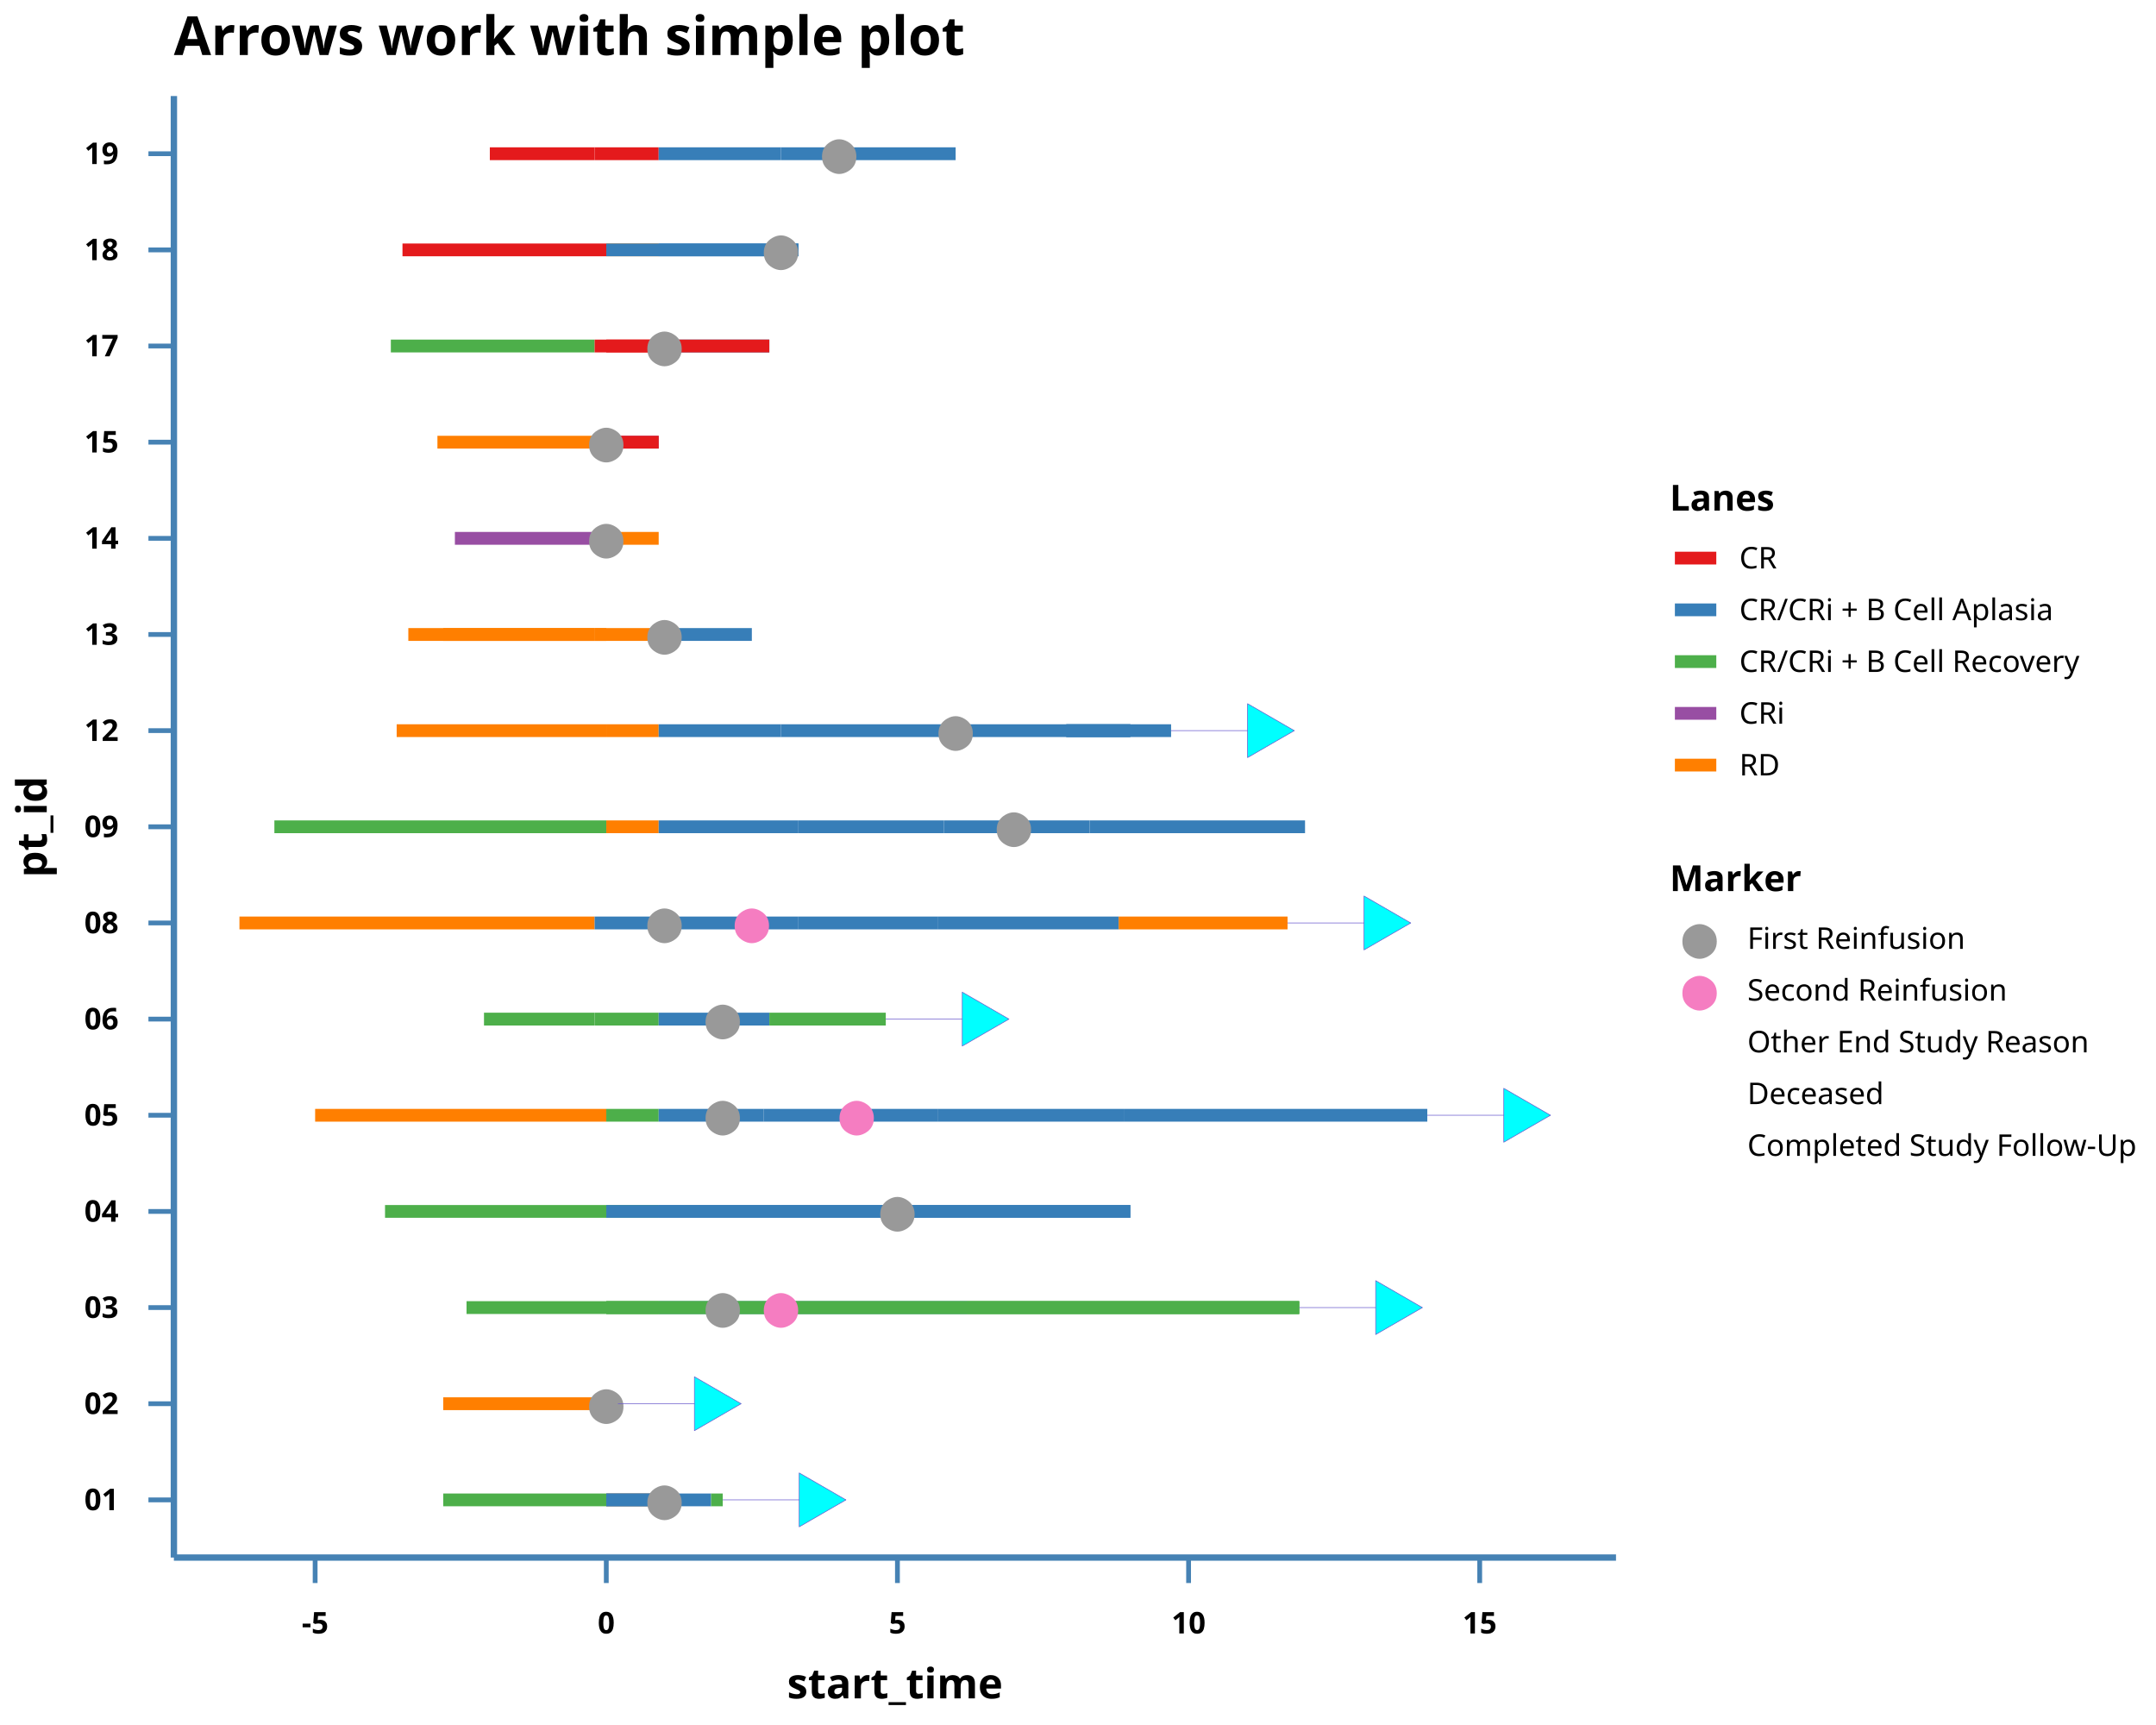
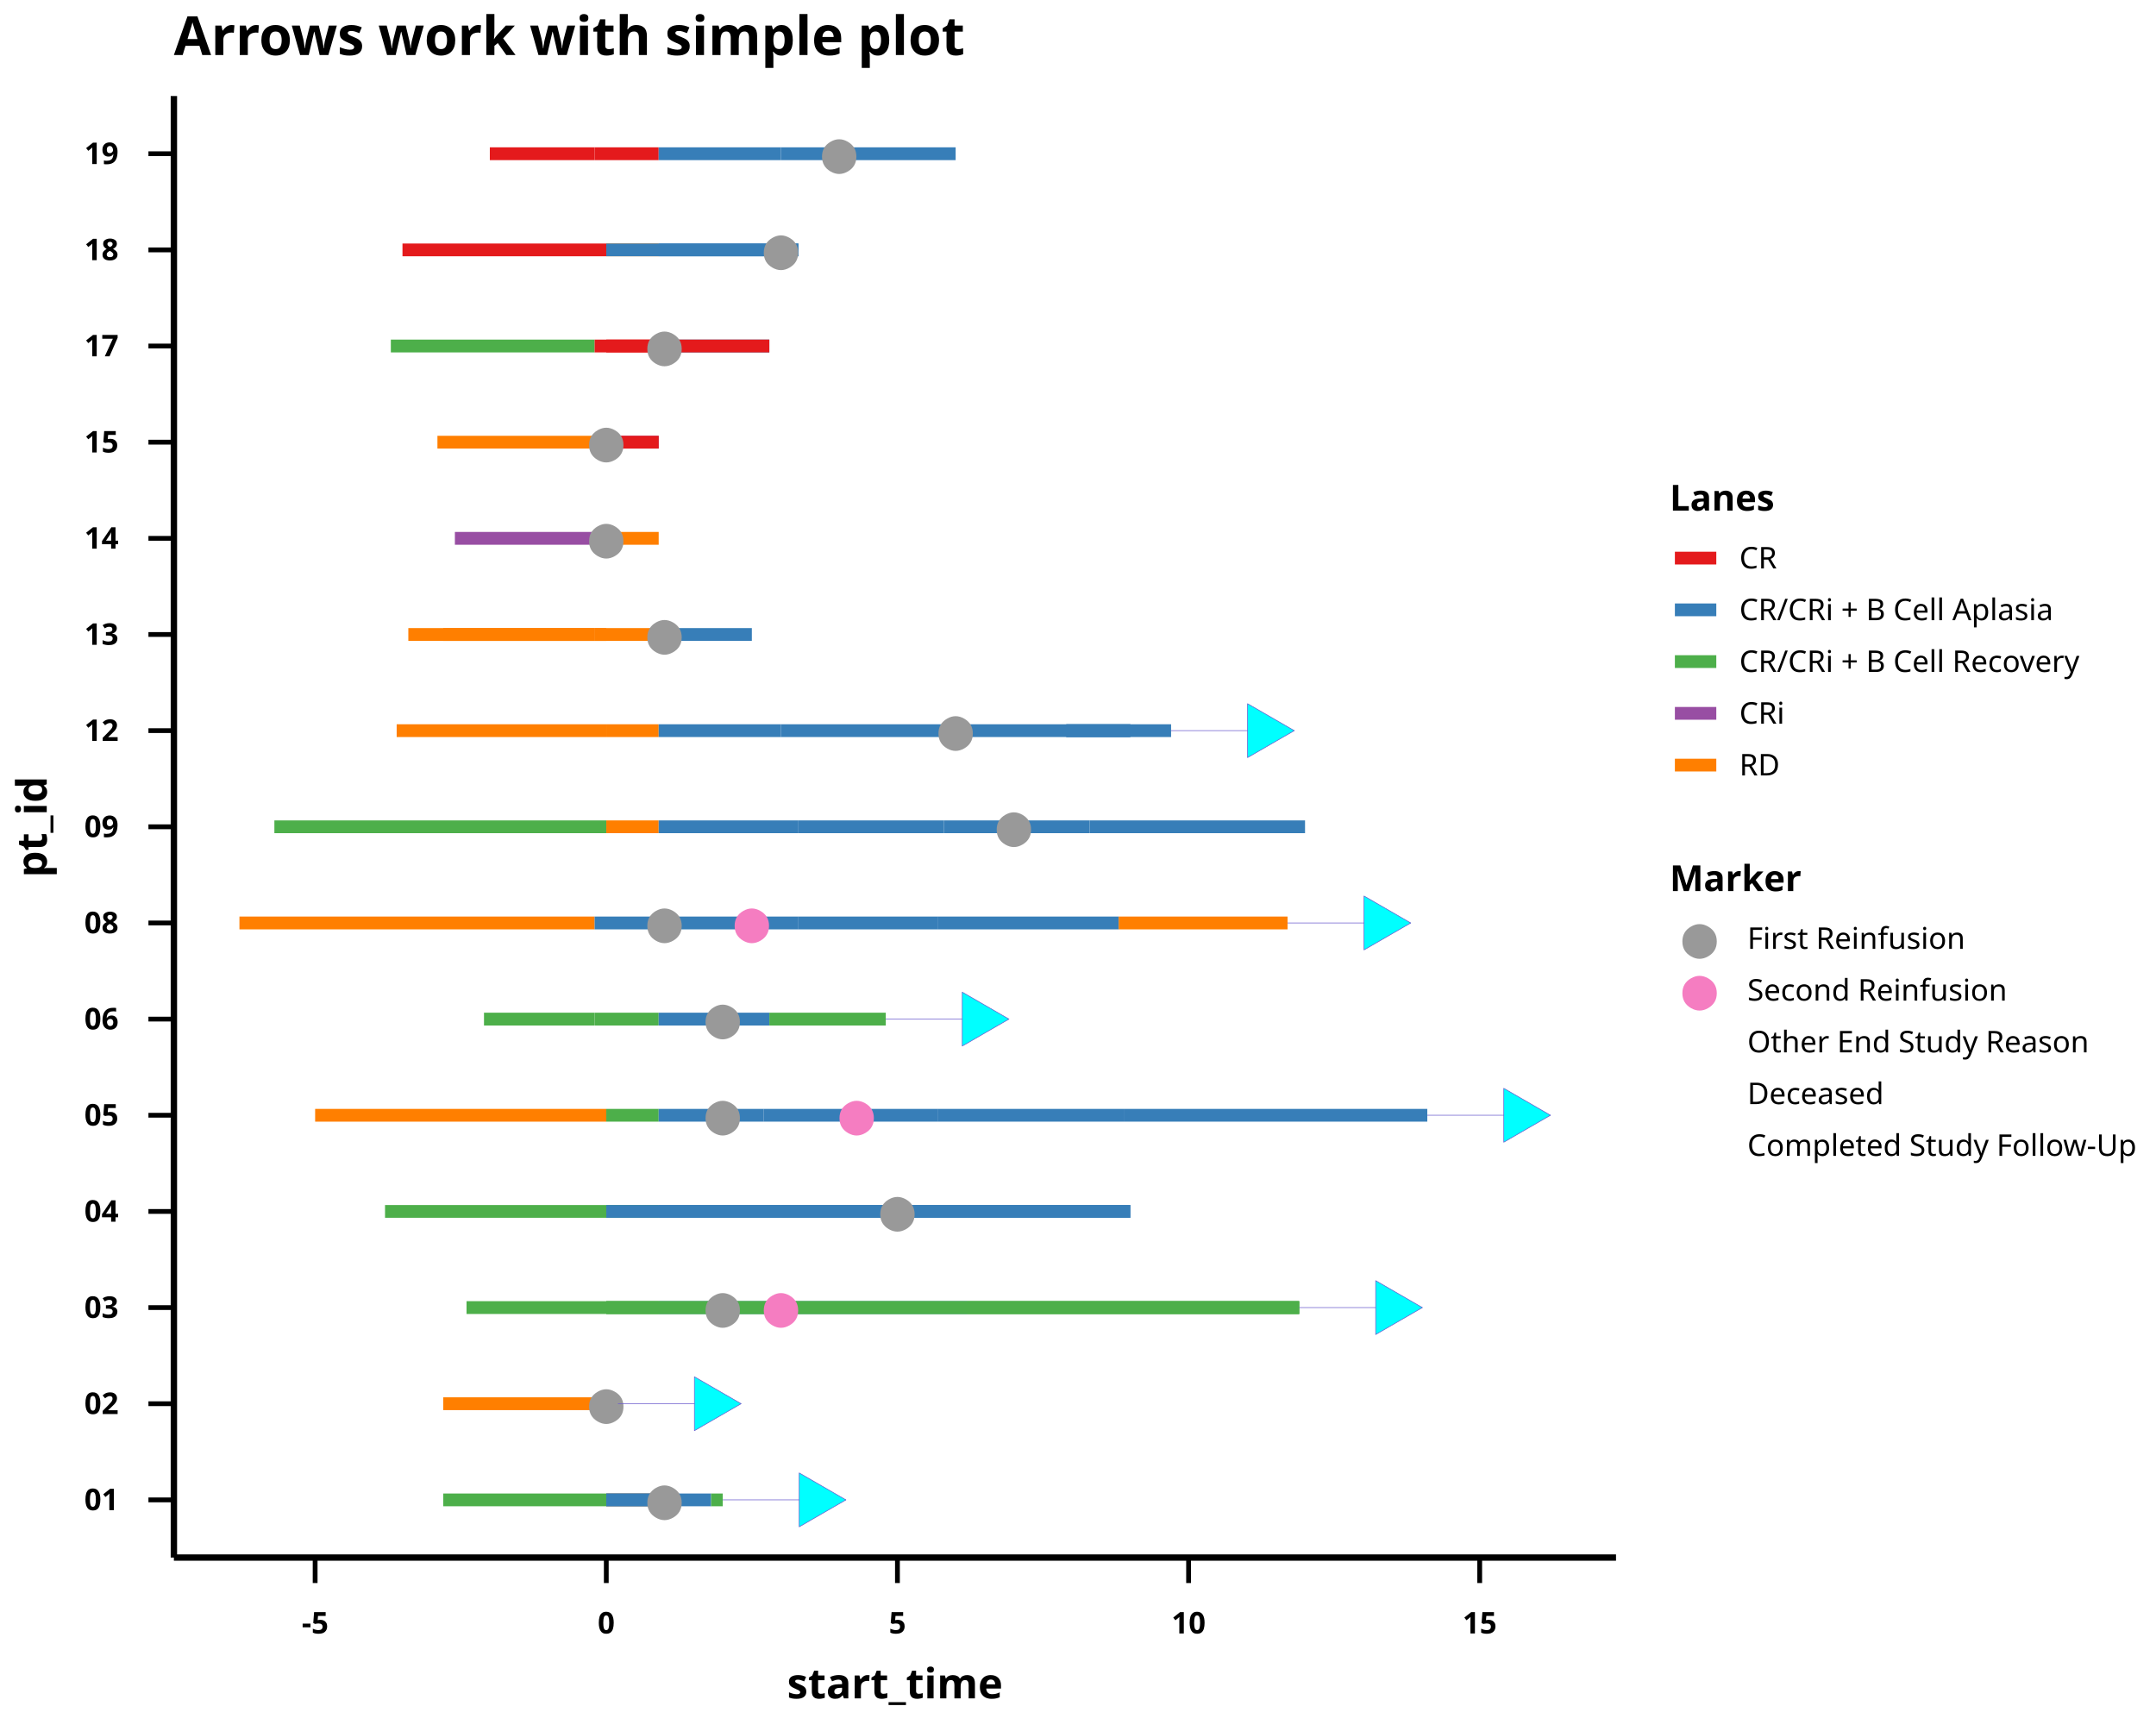
<svg xmlns="http://www.w3.org/2000/svg" class="svglite" data-engine-version="2.0" width="720.00pt" height="576.00pt" viewBox="0 0 720.00 576.00">
  <defs>
    <style type="text/css">
    .svglite line, .svglite polyline, .svglite polygon, .svglite path, .svglite rect, .svglite circle {
      fill: none;
      stroke: #000000;
      stroke-linecap: round;
      stroke-linejoin: round;
      stroke-miterlimit: 10.00;
    }
  </style>
  </defs>
  <rect width="100%" height="100%" style="stroke: none; fill: #FFFFFF;" />
  <defs>
    <clipPath id="cpMC4wMHw3MjAuMDB8MC4wMHw1NzYuMDA=">
      <rect x="0.00" y="0.00" width="720.00" height="576.00" />
    </clipPath>
  </defs>
  <g clip-path="url(#cpMC4wMHw3MjAuMDB8MC4wMHw1NzYuMDA=)">
</g>
  <defs>
    <clipPath id="cpNTguMDd8NTM5LjY3fDMyLjA2fDUyMC4wOQ==">
      <rect x="58.07" y="32.06" width="481.60" height="488.03" />
    </clipPath>
  </defs>
  <g clip-path="url(#cpNTguMDd8NTM5LjY3fDMyLjA2fDUyMC4wOQ==)">
    <line x1="148.02" y1="500.83" x2="202.47" y2="500.83" style="stroke-width: 4.27; stroke: #4DAF4A; stroke-linecap: butt;" />
    <line x1="202.47" y1="500.83" x2="219.97" y2="500.83" style="stroke-width: 4.27; stroke: #FF7F00; stroke-linecap: butt;" />
    <line x1="219.97" y1="500.83" x2="202.47" y2="500.83" style="stroke-width: 4.27; stroke: #377EB8; stroke-linecap: butt;" />
    <line x1="202.47" y1="500.83" x2="237.47" y2="500.83" style="stroke-width: 4.27; stroke: #377EB8; stroke-linecap: butt;" />
    <line x1="237.47" y1="500.83" x2="241.36" y2="500.83" style="stroke-width: 4.27; stroke: #4DAF4A; stroke-linecap: butt;" />
    <line x1="148.02" y1="468.72" x2="202.47" y2="468.72" style="stroke-width: 4.27; stroke: #FF7F00; stroke-linecap: butt;" />
    <line x1="202.47" y1="468.72" x2="206.36" y2="468.72" style="stroke-width: 4.27; stroke: #984EA3; stroke-linecap: butt;" />
    <line x1="155.80" y1="436.62" x2="202.47" y2="436.62" style="stroke-width: 4.27; stroke: #4DAF4A; stroke-linecap: butt;" />
    <line x1="202.47" y1="436.62" x2="219.97" y2="436.62" style="stroke-width: 4.27; stroke: #4DAF4A; stroke-linecap: butt;" />
    <line x1="219.97" y1="436.62" x2="256.92" y2="436.62" style="stroke-width: 4.27; stroke: #377EB8; stroke-linecap: butt;" />
    <line x1="256.92" y1="436.62" x2="323.03" y2="436.62" style="stroke-width: 4.27; stroke: #377EB8; stroke-linecap: butt;" />
    <line x1="323.03" y1="436.62" x2="365.81" y2="436.62" style="stroke-width: 4.27; stroke: #4DAF4A; stroke-linecap: butt;" />
    <line x1="365.81" y1="436.62" x2="433.87" y2="436.62" style="stroke-width: 4.27; stroke: #4DAF4A; stroke-linecap: butt;" />
    <line x1="433.87" y1="436.62" x2="202.47" y2="436.62" style="stroke-width: 4.27; stroke: #4DAF4A; stroke-linecap: butt;" />
    <line x1="202.47" y1="436.62" x2="433.87" y2="436.62" style="stroke-width: 4.27; stroke: #4DAF4A; stroke-linecap: butt;" />
    <line x1="128.58" y1="404.51" x2="202.47" y2="404.51" style="stroke-width: 4.27; stroke: #4DAF4A; stroke-linecap: butt;" />
    <line x1="202.47" y1="404.51" x2="219.97" y2="404.51" style="stroke-width: 4.27; stroke: #4DAF4A; stroke-linecap: butt;" />
    <line x1="219.97" y1="404.51" x2="260.81" y2="404.51" style="stroke-width: 4.27; stroke: #377EB8; stroke-linecap: butt;" />
    <line x1="260.81" y1="404.51" x2="323.03" y2="404.51" style="stroke-width: 4.27; stroke: #377EB8; stroke-linecap: butt;" />
    <line x1="323.03" y1="404.51" x2="377.48" y2="404.51" style="stroke-width: 4.27; stroke: #377EB8; stroke-linecap: butt;" />
    <line x1="377.48" y1="404.51" x2="202.47" y2="404.51" style="stroke-width: 4.27; stroke: #377EB8; stroke-linecap: butt;" />
    <line x1="105.24" y1="372.40" x2="202.47" y2="372.40" style="stroke-width: 4.27; stroke: #FF7F00; stroke-linecap: butt;" />
    <line x1="202.47" y1="372.40" x2="219.97" y2="372.40" style="stroke-width: 4.27; stroke: #4DAF4A; stroke-linecap: butt;" />
    <line x1="219.97" y1="372.40" x2="254.97" y2="372.40" style="stroke-width: 4.27; stroke: #377EB8; stroke-linecap: butt;" />
    <line x1="254.97" y1="372.40" x2="313.31" y2="372.40" style="stroke-width: 4.27; stroke: #377EB8; stroke-linecap: butt;" />
    <line x1="313.31" y1="372.40" x2="375.54" y2="372.40" style="stroke-width: 4.27; stroke: #377EB8; stroke-linecap: butt;" />
    <line x1="375.54" y1="372.40" x2="476.65" y2="372.40" style="stroke-width: 4.27; stroke: #377EB8; stroke-linecap: butt;" />
    <line x1="476.65" y1="372.40" x2="476.65" y2="372.40" style="stroke-width: 4.27; stroke: #377EB8; stroke-linecap: butt;" />
    <line x1="161.63" y1="340.29" x2="198.58" y2="340.29" style="stroke-width: 4.27; stroke: #4DAF4A; stroke-linecap: butt;" />
    <line x1="198.58" y1="340.29" x2="219.97" y2="340.29" style="stroke-width: 4.27; stroke: #4DAF4A; stroke-linecap: butt;" />
    <line x1="219.97" y1="340.29" x2="256.92" y2="340.29" style="stroke-width: 4.27; stroke: #377EB8; stroke-linecap: butt;" />
    <line x1="256.92" y1="340.29" x2="295.81" y2="340.29" style="stroke-width: 4.27; stroke: #4DAF4A; stroke-linecap: butt;" />
    <line x1="79.96" y1="308.19" x2="198.58" y2="308.19" style="stroke-width: 4.27; stroke: #FF7F00; stroke-linecap: butt;" />
    <line x1="198.58" y1="308.19" x2="219.97" y2="308.19" style="stroke-width: 4.27; stroke: #377EB8; stroke-linecap: butt;" />
    <line x1="219.97" y1="308.19" x2="266.64" y2="308.19" style="stroke-width: 4.27; stroke: #377EB8; stroke-linecap: butt;" />
    <line x1="266.64" y1="308.19" x2="313.31" y2="308.19" style="stroke-width: 4.27; stroke: #377EB8; stroke-linecap: butt;" />
    <line x1="313.31" y1="308.19" x2="373.59" y2="308.19" style="stroke-width: 4.27; stroke: #377EB8; stroke-linecap: butt;" />
    <line x1="373.59" y1="308.19" x2="429.98" y2="308.19" style="stroke-width: 4.27; stroke: #FF7F00; stroke-linecap: butt;" />
    <line x1="251.08" y1="308.19" x2="251.08" y2="308.19" style="stroke-width: 4.27; stroke: #FF7F00; stroke-linecap: butt;" />
    <line x1="91.63" y1="276.08" x2="202.47" y2="276.08" style="stroke-width: 4.27; stroke: #4DAF4A; stroke-linecap: butt;" />
    <line x1="202.47" y1="276.08" x2="219.97" y2="276.08" style="stroke-width: 4.27; stroke: #FF7F00; stroke-linecap: butt;" />
    <line x1="219.97" y1="276.08" x2="266.64" y2="276.08" style="stroke-width: 4.27; stroke: #377EB8; stroke-linecap: butt;" />
    <line x1="266.64" y1="276.08" x2="315.25" y2="276.08" style="stroke-width: 4.27; stroke: #377EB8; stroke-linecap: butt;" />
    <line x1="315.25" y1="276.08" x2="363.87" y2="276.08" style="stroke-width: 4.27; stroke: #377EB8; stroke-linecap: butt;" />
    <line x1="363.87" y1="276.08" x2="435.82" y2="276.08" style="stroke-width: 4.27; stroke: #377EB8; stroke-linecap: butt;" />
    <line x1="132.47" y1="243.97" x2="202.47" y2="243.97" style="stroke-width: 4.27; stroke: #FF7F00; stroke-linecap: butt;" />
    <line x1="202.47" y1="243.97" x2="219.97" y2="243.97" style="stroke-width: 4.27; stroke: #FF7F00; stroke-linecap: butt;" />
    <line x1="219.97" y1="243.97" x2="260.81" y2="243.97" style="stroke-width: 4.27; stroke: #377EB8; stroke-linecap: butt;" />
    <line x1="260.81" y1="243.97" x2="323.03" y2="243.97" style="stroke-width: 4.27; stroke: #377EB8; stroke-linecap: butt;" />
    <line x1="323.03" y1="243.97" x2="377.48" y2="243.97" style="stroke-width: 4.27; stroke: #377EB8; stroke-linecap: butt;" />
    <line x1="377.48" y1="243.97" x2="356.09" y2="243.97" style="stroke-width: 4.27; stroke: #377EB8; stroke-linecap: butt;" />
    <line x1="356.09" y1="243.97" x2="391.09" y2="243.97" style="stroke-width: 4.27; stroke: #377EB8; stroke-linecap: butt;" />
    <line x1="136.36" y1="211.86" x2="198.58" y2="211.86" style="stroke-width: 4.27; stroke: #FF7F00; stroke-linecap: butt;" />
    <line x1="198.58" y1="211.86" x2="202.47" y2="211.86" style="stroke-width: 4.27; stroke: #FF7F00; stroke-linecap: butt;" />
    <line x1="202.47" y1="211.86" x2="202.47" y2="211.86" style="stroke-width: 4.27; stroke: #FF7F00; stroke-linecap: butt;" />
    <line x1="148.02" y1="211.86" x2="198.58" y2="211.86" style="stroke-width: 4.27; stroke: #FF7F00; stroke-linecap: butt;" />
    <line x1="198.58" y1="211.86" x2="219.97" y2="211.86" style="stroke-width: 4.27; stroke: #FF7F00; stroke-linecap: butt;" />
    <line x1="219.97" y1="211.86" x2="251.08" y2="211.86" style="stroke-width: 4.27; stroke: #377EB8; stroke-linecap: butt;" />
    <line x1="151.91" y1="179.76" x2="198.58" y2="179.76" style="stroke-width: 4.27; stroke: #984EA3; stroke-linecap: butt;" />
    <line x1="198.58" y1="179.76" x2="219.97" y2="179.76" style="stroke-width: 4.27; stroke: #FF7F00; stroke-linecap: butt;" />
    <line x1="146.08" y1="147.65" x2="198.58" y2="147.65" style="stroke-width: 4.27; stroke: #FF7F00; stroke-linecap: butt;" />
    <line x1="198.58" y1="147.65" x2="219.97" y2="147.65" style="stroke-width: 4.27; stroke: #984EA3; stroke-linecap: butt;" />
    <line x1="219.97" y1="147.65" x2="202.47" y2="147.65" style="stroke-width: 4.27; stroke: #E41A1C; stroke-linecap: butt;" />
    <line x1="130.52" y1="115.54" x2="198.58" y2="115.54" style="stroke-width: 4.27; stroke: #4DAF4A; stroke-linecap: butt;" />
    <line x1="198.58" y1="115.54" x2="219.97" y2="115.54" style="stroke-width: 4.27; stroke: #E41A1C; stroke-linecap: butt;" />
    <line x1="219.97" y1="115.54" x2="256.92" y2="115.54" style="stroke-width: 4.27; stroke: #377EB8; stroke-linecap: butt;" />
    <line x1="256.92" y1="115.54" x2="202.47" y2="115.54" style="stroke-width: 4.27; stroke: #E41A1C; stroke-linecap: butt;" />
    <line x1="134.41" y1="83.44" x2="202.47" y2="83.44" style="stroke-width: 4.27; stroke: #E41A1C; stroke-linecap: butt;" />
    <line x1="202.47" y1="83.44" x2="219.97" y2="83.44" style="stroke-width: 4.27; stroke: #FF7F00; stroke-linecap: butt;" />
    <line x1="219.97" y1="83.44" x2="266.64" y2="83.44" style="stroke-width: 4.27; stroke: #377EB8; stroke-linecap: butt;" />
    <line x1="266.64" y1="83.44" x2="202.47" y2="83.44" style="stroke-width: 4.27; stroke: #377EB8; stroke-linecap: butt;" />
    <line x1="163.58" y1="51.33" x2="198.58" y2="51.33" style="stroke-width: 4.27; stroke: #E41A1C; stroke-linecap: butt;" />
    <line x1="198.58" y1="51.33" x2="219.97" y2="51.33" style="stroke-width: 4.27; stroke: #E41A1C; stroke-linecap: butt;" />
    <line x1="219.97" y1="51.33" x2="260.81" y2="51.33" style="stroke-width: 4.27; stroke: #377EB8; stroke-linecap: butt;" />
    <line x1="260.81" y1="51.33" x2="319.14" y2="51.33" style="stroke-width: 4.27; stroke: #377EB8; stroke-linecap: butt;" />
    <text x="221.92" y="504.75" text-anchor="middle" style="font-size: 11.38px; fill: #999999; font-family: sans;" textLength="8.54px" lengthAdjust="spacingAndGlyphs">⬤</text>
    <text x="202.47" y="472.64" text-anchor="middle" style="font-size: 11.38px; fill: #999999; font-family: sans;" textLength="8.54px" lengthAdjust="spacingAndGlyphs">⬤</text>
    <text x="241.36" y="440.53" text-anchor="middle" style="font-size: 11.38px; fill: #999999; font-family: sans;" textLength="8.54px" lengthAdjust="spacingAndGlyphs">⬤</text>
    <text x="260.81" y="440.53" text-anchor="middle" style="font-size: 11.38px; fill: #F57DC1; font-family: sans;" textLength="8.54px" lengthAdjust="spacingAndGlyphs">⬤</text>
    <text x="299.70" y="408.42" text-anchor="middle" style="font-size: 11.38px; fill: #999999; font-family: sans;" textLength="8.54px" lengthAdjust="spacingAndGlyphs">⬤</text>
    <text x="241.36" y="376.32" text-anchor="middle" style="font-size: 11.38px; fill: #999999; font-family: sans;" textLength="8.54px" lengthAdjust="spacingAndGlyphs">⬤</text>
    <text x="286.09" y="376.32" text-anchor="middle" style="font-size: 11.38px; fill: #F57DC1; font-family: sans;" textLength="8.54px" lengthAdjust="spacingAndGlyphs">⬤</text>
    <text x="241.36" y="344.21" text-anchor="middle" style="font-size: 11.38px; fill: #999999; font-family: sans;" textLength="8.54px" lengthAdjust="spacingAndGlyphs">⬤</text>
    <text x="221.92" y="312.10" text-anchor="middle" style="font-size: 11.38px; fill: #999999; font-family: sans;" textLength="8.54px" lengthAdjust="spacingAndGlyphs">⬤</text>
    <text x="251.08" y="312.10" text-anchor="middle" style="font-size: 11.38px; fill: #F57DC1; font-family: sans;" textLength="8.54px" lengthAdjust="spacingAndGlyphs">⬤</text>
    <text x="338.59" y="280.00" text-anchor="middle" style="font-size: 11.38px; fill: #999999; font-family: sans;" textLength="8.54px" lengthAdjust="spacingAndGlyphs">⬤</text>
    <text x="319.14" y="247.89" text-anchor="middle" style="font-size: 11.38px; fill: #999999; font-family: sans;" textLength="8.54px" lengthAdjust="spacingAndGlyphs">⬤</text>
    <text x="221.92" y="215.78" text-anchor="middle" style="font-size: 11.38px; fill: #999999; font-family: sans;" textLength="8.54px" lengthAdjust="spacingAndGlyphs">⬤</text>
    <text x="202.47" y="183.67" text-anchor="middle" style="font-size: 11.38px; fill: #999999; font-family: sans;" textLength="8.54px" lengthAdjust="spacingAndGlyphs">⬤</text>
    <text x="202.47" y="151.57" text-anchor="middle" style="font-size: 11.38px; fill: #999999; font-family: sans;" textLength="8.54px" lengthAdjust="spacingAndGlyphs">⬤</text>
    <text x="221.92" y="119.46" text-anchor="middle" style="font-size: 11.38px; fill: #999999; font-family: sans;" textLength="8.54px" lengthAdjust="spacingAndGlyphs">⬤</text>
    <text x="260.81" y="87.35" text-anchor="middle" style="font-size: 11.38px; fill: #999999; font-family: sans;" textLength="8.54px" lengthAdjust="spacingAndGlyphs">⬤</text>
    <text x="280.25" y="55.25" text-anchor="middle" style="font-size: 11.38px; fill: #999999; font-family: sans;" textLength="8.54px" lengthAdjust="spacingAndGlyphs">⬤</text>
    <text x="241.36" y="504.75" text-anchor="middle" style="font-size: 11.38px; fill: none; font-family: sans;" textLength="17.07px" lengthAdjust="spacingAndGlyphs">⚠️</text>
    <text x="206.36" y="472.64" text-anchor="middle" style="font-size: 11.38px; fill: none; font-family: sans;" textLength="8.54px" lengthAdjust="spacingAndGlyphs">❌</text>
    <text x="433.87" y="440.53" text-anchor="middle" style="font-size: 11.38px; fill: none; font-family: sans;" textLength="8.54px" lengthAdjust="spacingAndGlyphs">✅</text>
    <text x="476.65" y="376.32" text-anchor="middle" style="font-size: 11.38px; fill: none; font-family: sans;" textLength="8.54px" lengthAdjust="spacingAndGlyphs">✅</text>
    <text x="295.81" y="344.21" text-anchor="middle" style="font-size: 11.38px; fill: none; font-family: sans;" textLength="17.07px" lengthAdjust="spacingAndGlyphs">⚠️</text>
    <text x="429.98" y="312.10" text-anchor="middle" style="font-size: 11.38px; fill: none; font-family: sans;" textLength="17.07px" lengthAdjust="spacingAndGlyphs">⚠️</text>
    <text x="391.09" y="247.89" text-anchor="middle" style="font-size: 11.38px; fill: none; font-family: sans;" textLength="17.07px" lengthAdjust="spacingAndGlyphs">⚠️</text>
    <line x1="241.36" y1="500.83" x2="282.49" y2="500.83" style="stroke-width: 0.21; stroke: #6A5ACD; stroke-linecap: butt;" />
    <polygon points="266.90,509.83 282.49,500.83 266.90,491.83 " style="stroke-width: 0.21; stroke: #6A5ACD; stroke-linecap: butt; fill: #00FFFF;" />
    <line x1="206.36" y1="468.72" x2="247.49" y2="468.72" style="stroke-width: 0.21; stroke: #6A5ACD; stroke-linecap: butt;" />
    <polygon points="231.90,477.72 247.49,468.72 231.90,459.72 " style="stroke-width: 0.21; stroke: #6A5ACD; stroke-linecap: butt; fill: #00FFFF;" />
    <line x1="433.87" y1="436.62" x2="475.00" y2="436.62" style="stroke-width: 0.21; stroke: #6A5ACD; stroke-linecap: butt;" />
    <polygon points="459.41,445.62 475.00,436.62 459.41,427.62 " style="stroke-width: 0.21; stroke: #6A5ACD; stroke-linecap: butt; fill: #00FFFF;" />
    <line x1="476.65" y1="372.40" x2="517.78" y2="372.40" style="stroke-width: 0.21; stroke: #6A5ACD; stroke-linecap: butt;" />
    <polygon points="502.19,381.40 517.78,372.40 502.19,363.40 " style="stroke-width: 0.21; stroke: #6A5ACD; stroke-linecap: butt; fill: #00FFFF;" />
    <line x1="295.81" y1="340.29" x2="336.94" y2="340.29" style="stroke-width: 0.21; stroke: #6A5ACD; stroke-linecap: butt;" />
    <polygon points="321.35,349.29 336.94,340.29 321.35,331.29 " style="stroke-width: 0.21; stroke: #6A5ACD; stroke-linecap: butt; fill: #00FFFF;" />
    <line x1="429.98" y1="308.19" x2="471.11" y2="308.19" style="stroke-width: 0.21; stroke: #6A5ACD; stroke-linecap: butt;" />
    <polygon points="455.52,317.19 471.11,308.19 455.52,299.19 " style="stroke-width: 0.21; stroke: #6A5ACD; stroke-linecap: butt; fill: #00FFFF;" />
    <line x1="391.09" y1="243.97" x2="432.22" y2="243.97" style="stroke-width: 0.21; stroke: #6A5ACD; stroke-linecap: butt;" />
    <polygon points="416.63,252.97 432.22,243.97 416.63,234.97 " style="stroke-width: 0.21; stroke: #6A5ACD; stroke-linecap: butt; fill: #00FFFF;" />
  </g>
  <g clip-path="url(#cpMC4wMHw3MjAuMDB8MC4wMHw1NzYuMDA=)">
-     <polyline points="58.07,520.09 58.07,32.06 " style="stroke-width: 2.13; stroke: #4682B4; stroke-linecap: butt;" />
+     <polyline points="58.07,520.09 58.07,32.06 " style="stroke-width: 2.13; stroke-linecap: butt;" />
    <text x="39.61" y="504.27" text-anchor="end" style="font-size: 10.00px; font-weight: bold; font-family: sans;" textLength="11.12px" lengthAdjust="spacingAndGlyphs">01</text>
    <text x="39.61" y="472.16" text-anchor="end" style="font-size: 10.00px; font-weight: bold; font-family: sans;" textLength="11.12px" lengthAdjust="spacingAndGlyphs">02</text>
    <text x="39.61" y="440.06" text-anchor="end" style="font-size: 10.00px; font-weight: bold; font-family: sans;" textLength="11.12px" lengthAdjust="spacingAndGlyphs">03</text>
    <text x="39.61" y="407.95" text-anchor="end" style="font-size: 10.00px; font-weight: bold; font-family: sans;" textLength="11.12px" lengthAdjust="spacingAndGlyphs">04</text>
    <text x="39.61" y="375.84" text-anchor="end" style="font-size: 10.00px; font-weight: bold; font-family: sans;" textLength="11.12px" lengthAdjust="spacingAndGlyphs">05</text>
    <text x="39.61" y="343.73" text-anchor="end" style="font-size: 10.00px; font-weight: bold; font-family: sans;" textLength="11.12px" lengthAdjust="spacingAndGlyphs">06</text>
    <text x="39.61" y="311.63" text-anchor="end" style="font-size: 10.00px; font-weight: bold; font-family: sans;" textLength="11.12px" lengthAdjust="spacingAndGlyphs">08</text>
    <text x="39.61" y="279.52" text-anchor="end" style="font-size: 10.00px; font-weight: bold; font-family: sans;" textLength="11.12px" lengthAdjust="spacingAndGlyphs">09</text>
    <text x="39.61" y="247.41" text-anchor="end" style="font-size: 10.00px; font-weight: bold; font-family: sans;" textLength="11.12px" lengthAdjust="spacingAndGlyphs">12</text>
    <text x="39.61" y="215.31" text-anchor="end" style="font-size: 10.00px; font-weight: bold; font-family: sans;" textLength="11.12px" lengthAdjust="spacingAndGlyphs">13</text>
    <text x="39.61" y="183.20" text-anchor="end" style="font-size: 10.00px; font-weight: bold; font-family: sans;" textLength="11.12px" lengthAdjust="spacingAndGlyphs">14</text>
    <text x="39.61" y="151.09" text-anchor="end" style="font-size: 10.00px; font-weight: bold; font-family: sans;" textLength="11.12px" lengthAdjust="spacingAndGlyphs">15</text>
    <text x="39.61" y="118.98" text-anchor="end" style="font-size: 10.00px; font-weight: bold; font-family: sans;" textLength="11.12px" lengthAdjust="spacingAndGlyphs">17</text>
    <text x="39.61" y="86.88" text-anchor="end" style="font-size: 10.00px; font-weight: bold; font-family: sans;" textLength="11.12px" lengthAdjust="spacingAndGlyphs">18</text>
    <text x="39.61" y="54.77" text-anchor="end" style="font-size: 10.00px; font-weight: bold; font-family: sans;" textLength="11.12px" lengthAdjust="spacingAndGlyphs">19</text>
-     <polyline points="49.57,500.83 58.07,500.83 " style="stroke-width: 1.60; stroke: #4682B4; stroke-linecap: butt;" />
-     <polyline points="49.57,468.72 58.07,468.72 " style="stroke-width: 1.60; stroke: #4682B4; stroke-linecap: butt;" />
-     <polyline points="49.57,436.62 58.07,436.62 " style="stroke-width: 1.60; stroke: #4682B4; stroke-linecap: butt;" />
-     <polyline points="49.57,404.51 58.07,404.51 " style="stroke-width: 1.60; stroke: #4682B4; stroke-linecap: butt;" />
-     <polyline points="49.57,372.40 58.07,372.40 " style="stroke-width: 1.60; stroke: #4682B4; stroke-linecap: butt;" />
-     <polyline points="49.57,340.29 58.07,340.29 " style="stroke-width: 1.60; stroke: #4682B4; stroke-linecap: butt;" />
-     <polyline points="49.57,308.19 58.07,308.19 " style="stroke-width: 1.60; stroke: #4682B4; stroke-linecap: butt;" />
-     <polyline points="49.57,276.08 58.07,276.08 " style="stroke-width: 1.60; stroke: #4682B4; stroke-linecap: butt;" />
-     <polyline points="49.57,243.97 58.07,243.97 " style="stroke-width: 1.60; stroke: #4682B4; stroke-linecap: butt;" />
-     <polyline points="49.57,211.86 58.07,211.86 " style="stroke-width: 1.60; stroke: #4682B4; stroke-linecap: butt;" />
-     <polyline points="49.57,179.76 58.07,179.76 " style="stroke-width: 1.60; stroke: #4682B4; stroke-linecap: butt;" />
-     <polyline points="49.57,147.65 58.07,147.65 " style="stroke-width: 1.60; stroke: #4682B4; stroke-linecap: butt;" />
-     <polyline points="49.57,115.54 58.07,115.54 " style="stroke-width: 1.60; stroke: #4682B4; stroke-linecap: butt;" />
-     <polyline points="49.57,83.44 58.07,83.44 " style="stroke-width: 1.60; stroke: #4682B4; stroke-linecap: butt;" />
-     <polyline points="49.57,51.33 58.07,51.33 " style="stroke-width: 1.60; stroke: #4682B4; stroke-linecap: butt;" />
-     <polyline points="58.07,520.09 539.67,520.09 " style="stroke-width: 2.13; stroke: #4682B4; stroke-linecap: butt;" />
-     <polyline points="105.24,528.60 105.24,520.09 " style="stroke-width: 1.60; stroke: #4682B4; stroke-linecap: butt;" />
-     <polyline points="202.47,528.60 202.47,520.09 " style="stroke-width: 1.60; stroke: #4682B4; stroke-linecap: butt;" />
-     <polyline points="299.70,528.60 299.70,520.09 " style="stroke-width: 1.60; stroke: #4682B4; stroke-linecap: butt;" />
-     <polyline points="396.93,528.60 396.93,520.09 " style="stroke-width: 1.60; stroke: #4682B4; stroke-linecap: butt;" />
-     <polyline points="494.15,528.60 494.15,520.09 " style="stroke-width: 1.60; stroke: #4682B4; stroke-linecap: butt;" />
+     <polyline points="49.57,500.83 58.07,500.83 " style="stroke-width: 1.60; stroke-linecap: butt;" />
+     <polyline points="49.57,468.72 58.07,468.72 " style="stroke-width: 1.60; stroke-linecap: butt;" />
+     <polyline points="49.57,436.62 58.07,436.62 " style="stroke-width: 1.60; stroke-linecap: butt;" />
+     <polyline points="49.57,404.51 58.07,404.51 " style="stroke-width: 1.60; stroke-linecap: butt;" />
+     <polyline points="49.57,372.40 58.07,372.40 " style="stroke-width: 1.60; stroke-linecap: butt;" />
+     <polyline points="49.57,340.29 58.07,340.29 " style="stroke-width: 1.60; stroke-linecap: butt;" />
+     <polyline points="49.57,308.19 58.07,308.19 " style="stroke-width: 1.60; stroke-linecap: butt;" />
+     <polyline points="49.57,276.08 58.07,276.08 " style="stroke-width: 1.60; stroke-linecap: butt;" />
+     <polyline points="49.57,243.97 58.07,243.97 " style="stroke-width: 1.60; stroke-linecap: butt;" />
+     <polyline points="49.57,211.86 58.07,211.86 " style="stroke-width: 1.60; stroke-linecap: butt;" />
+     <polyline points="49.57,179.76 58.07,179.76 " style="stroke-width: 1.60; stroke-linecap: butt;" />
+     <polyline points="49.57,147.65 58.07,147.65 " style="stroke-width: 1.60; stroke-linecap: butt;" />
+     <polyline points="49.57,115.54 58.07,115.54 " style="stroke-width: 1.60; stroke-linecap: butt;" />
+     <polyline points="49.57,83.44 58.07,83.44 " style="stroke-width: 1.60; stroke-linecap: butt;" />
+     <polyline points="49.57,51.33 58.07,51.33 " style="stroke-width: 1.60; stroke-linecap: butt;" />
+     <polyline points="58.07,520.09 539.67,520.09 " style="stroke-width: 2.13; stroke-linecap: butt;" />
+     <polyline points="105.24,528.60 105.24,520.09 " style="stroke-width: 1.60; stroke-linecap: butt;" />
+     <polyline points="202.47,528.60 202.47,520.09 " style="stroke-width: 1.60; stroke-linecap: butt;" />
+     <polyline points="299.70,528.60 299.70,520.09 " style="stroke-width: 1.60; stroke-linecap: butt;" />
+     <polyline points="396.93,528.60 396.93,520.09 " style="stroke-width: 1.60; stroke-linecap: butt;" />
+     <polyline points="494.15,528.60 494.15,520.09 " style="stroke-width: 1.60; stroke-linecap: butt;" />
    <text x="105.24" y="545.44" text-anchor="middle" style="font-size: 10.00px; font-weight: bold; font-family: sans;" textLength="8.89px" lengthAdjust="spacingAndGlyphs">-5</text>
    <text x="202.47" y="545.44" text-anchor="middle" style="font-size: 10.00px; font-weight: bold; font-family: sans;" textLength="5.56px" lengthAdjust="spacingAndGlyphs">0</text>
    <text x="299.70" y="545.44" text-anchor="middle" style="font-size: 10.00px; font-weight: bold; font-family: sans;" textLength="5.56px" lengthAdjust="spacingAndGlyphs">5</text>
    <text x="396.93" y="545.44" text-anchor="middle" style="font-size: 10.00px; font-weight: bold; font-family: sans;" textLength="11.12px" lengthAdjust="spacingAndGlyphs">10</text>
    <text x="494.15" y="545.44" text-anchor="middle" style="font-size: 10.00px; font-weight: bold; font-family: sans;" textLength="11.12px" lengthAdjust="spacingAndGlyphs">15</text>
    <text x="298.87" y="567.12" text-anchor="middle" style="font-size: 14.00px; font-weight: bold; font-family: sans;" textLength="61.47px" lengthAdjust="spacingAndGlyphs">start_time</text>
    <text transform="translate(15.61,276.08) rotate(-90)" text-anchor="middle" style="font-size: 14.00px; font-weight: bold; font-family: sans;" textLength="30.36px" lengthAdjust="spacingAndGlyphs">pt_id</text>
    <text x="557.60" y="170.50" style="font-size: 12.00px; font-weight: bold; font-family: sans;" textLength="32.70px" lengthAdjust="spacingAndGlyphs">Lanes</text>
    <line x1="559.33" y1="186.36" x2="573.16" y2="186.36" style="stroke-width: 4.27; stroke: #E41A1C; stroke-linecap: butt;" />
    <line x1="559.33" y1="203.64" x2="573.16" y2="203.64" style="stroke-width: 4.27; stroke: #377EB8; stroke-linecap: butt;" />
    <line x1="559.33" y1="220.92" x2="573.16" y2="220.92" style="stroke-width: 4.27; stroke: #4DAF4A; stroke-linecap: butt;" />
    <line x1="559.33" y1="238.20" x2="573.16" y2="238.20" style="stroke-width: 4.27; stroke: #984EA3; stroke-linecap: butt;" />
    <line x1="559.33" y1="255.48" x2="573.16" y2="255.48" style="stroke-width: 4.27; stroke: #FF7F00; stroke-linecap: butt;" />
    <text x="580.86" y="189.81" style="font-size: 10.00px; font-family: sans;" textLength="14.45px" lengthAdjust="spacingAndGlyphs">CR</text>
    <text x="580.86" y="207.09" style="font-size: 10.00px; font-family: sans;" textLength="107.55px" lengthAdjust="spacingAndGlyphs">CR/CRi + B Cell Aplasia</text>
    <text x="580.86" y="224.37" style="font-size: 10.00px; font-family: sans;" textLength="117.00px" lengthAdjust="spacingAndGlyphs">CR/CRi + B Cell Recovery</text>
    <text x="580.86" y="241.65" style="font-size: 10.00px; font-family: sans;" textLength="16.67px" lengthAdjust="spacingAndGlyphs">CRi</text>
    <text x="580.86" y="258.93" style="font-size: 10.00px; font-family: sans;" textLength="14.45px" lengthAdjust="spacingAndGlyphs">RD</text>
    <text x="557.60" y="297.54" style="font-size: 12.00px; font-weight: bold; font-family: sans;" textLength="37.35px" lengthAdjust="spacingAndGlyphs">Marker</text>
    <text x="567.58" y="317.32" text-anchor="middle" style="font-size: 11.38px; fill: #999999; font-family: sans;" textLength="8.54px" lengthAdjust="spacingAndGlyphs">⬤</text>
    <text x="567.58" y="334.60" text-anchor="middle" style="font-size: 11.38px; fill: #F57DC1; font-family: sans;" textLength="8.54px" lengthAdjust="spacingAndGlyphs">⬤</text>
    <text x="567.58" y="351.88" text-anchor="middle" style="font-size: 11.38px; fill: none; font-family: sans;" textLength="17.07px" lengthAdjust="spacingAndGlyphs">⚠️</text>
    <text x="567.58" y="369.16" text-anchor="middle" style="font-size: 11.38px; fill: none; font-family: sans;" textLength="8.54px" lengthAdjust="spacingAndGlyphs">❌</text>
    <text x="567.58" y="386.44" text-anchor="middle" style="font-size: 11.38px; fill: none; font-family: sans;" textLength="8.54px" lengthAdjust="spacingAndGlyphs">✅</text>
    <text x="583.53" y="316.84" style="font-size: 10.00px; font-family: sans;" textLength="69.47px" lengthAdjust="spacingAndGlyphs">First Reinfusion</text>
    <text x="583.53" y="334.12" style="font-size: 10.00px; font-family: sans;" textLength="83.96px" lengthAdjust="spacingAndGlyphs">Second Reinfusion</text>
    <text x="583.53" y="351.40" style="font-size: 10.00px; font-family: sans;" textLength="111.20px" lengthAdjust="spacingAndGlyphs">Other End Study Reason</text>
    <text x="583.53" y="368.68" style="font-size: 10.00px; font-family: sans;" textLength="45.04px" lengthAdjust="spacingAndGlyphs">Deceased</text>
    <text x="583.53" y="385.96" style="font-size: 10.00px; font-family: sans;" textLength="124.51px" lengthAdjust="spacingAndGlyphs">Completed Study Follow-Up</text>
    <text x="58.07" y="18.37" style="font-size: 18.00px; font-weight: bold; font-family: sans;" textLength="227.09px" lengthAdjust="spacingAndGlyphs">Arrows work with simple plot</text>
  </g>
</svg>
